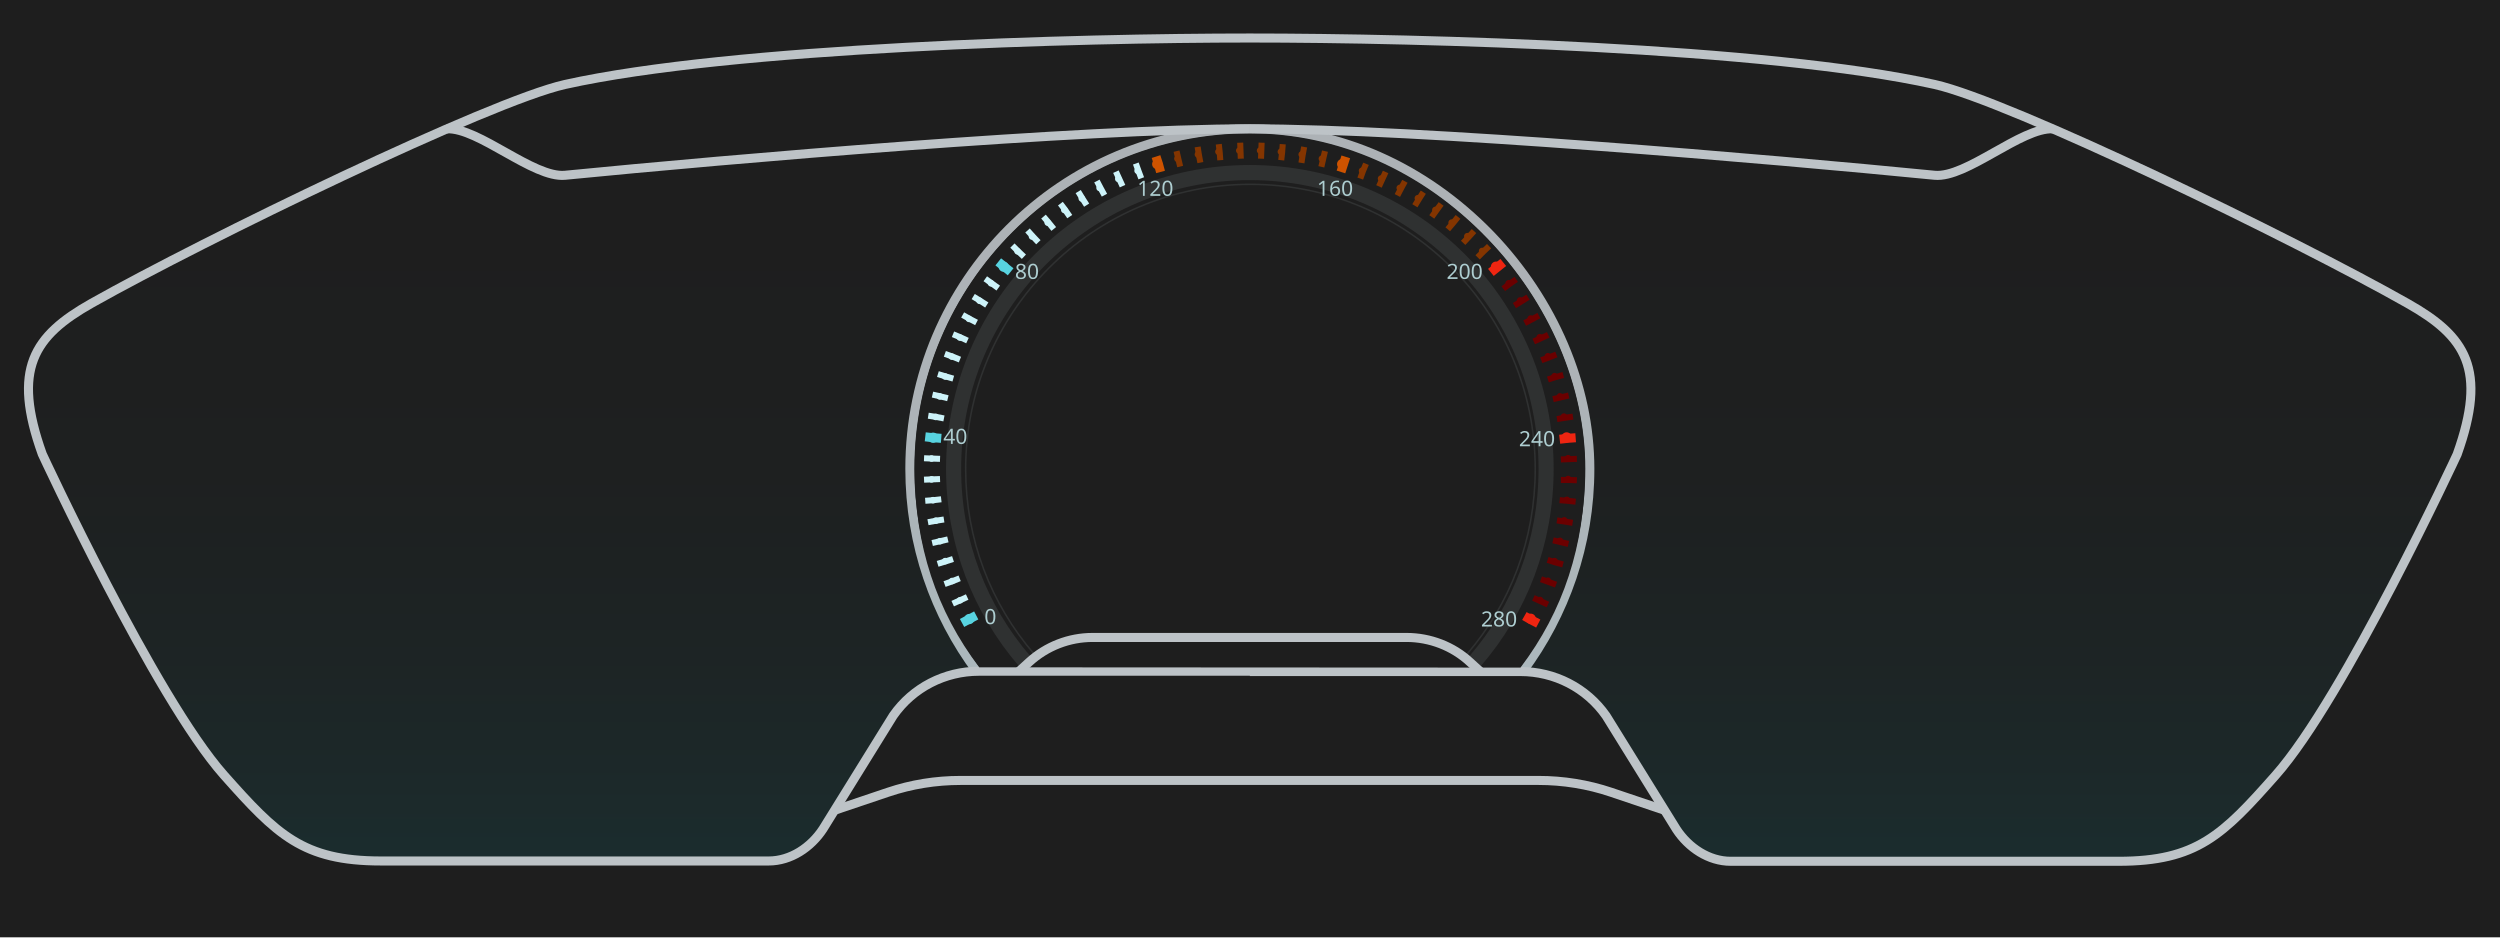
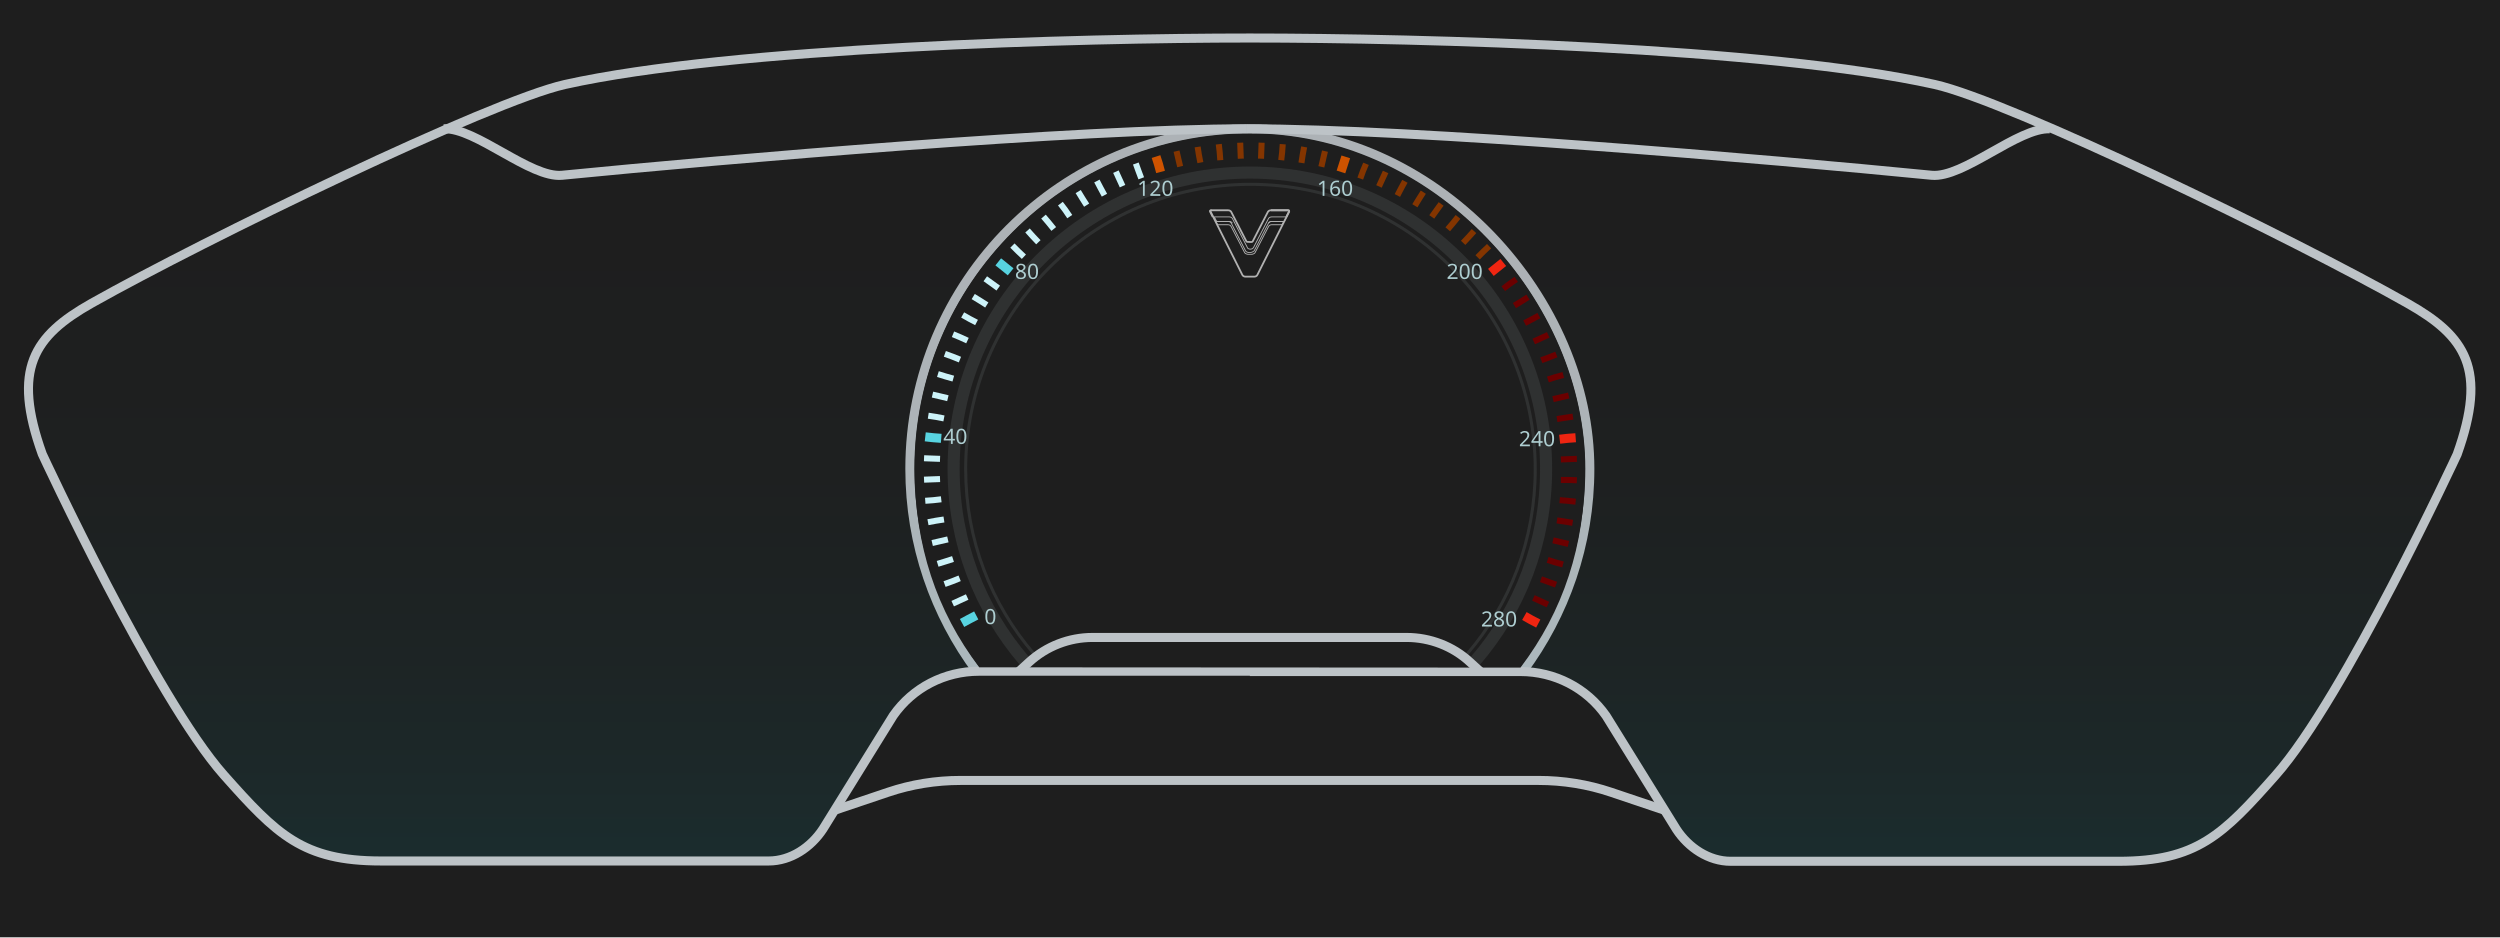
- <svg xmlns="http://www.w3.org/2000/svg" version="1.1" id="Capa_1" x="0px" y="0px" viewBox="116 265.2 828.7 310.7" style="enable-background:new 116 265.2 828.7 310.7;" xml:space="preserve">
+ <svg xmlns="http://www.w3.org/2000/svg" version="1.1" x="0px" y="0px" viewBox="116 265.2 828.7 310.7" style="enable-background:new 116 265.2 828.7 310.7;" xml:space="preserve">
  <style type="text/css">
	.st0{fill:#1E1E1E;}
	.st1{display:none;}
	.st2{display:inline;}
	.st3{fill:none;stroke:#BDC3C7;stroke-width:3;stroke-miterlimit:10;}
	.st4{display:inline;fill:#1E1E1E;}
	.st5{fill:#BDC3C7;}
	.st6{fill:url(#SVGID_1_);stroke:#BDC3C7;stroke-width:3;stroke-miterlimit:10;}
- 	.st7{opacity:0.26;fill:none;stroke:#616768;stroke-width:5;stroke-miterlimit:10;enable-background:new    ;}
- 	.st8{opacity:0.26;fill:none;stroke:#616768;stroke-width:0.5;stroke-miterlimit:10;enable-background:new    ;}
+ 	.st7{opacity:0.26;fill:none;stroke:#616768;stroke-width:4;stroke-miterlimit:10;enable-background:new    ;}
+ 	.st8{opacity:0.26;fill:none;stroke:#616768;stroke-miterlimit:10;enable-background:new    ;}
	.st9{fill:none;}
	.st10{fill:#AECED1;}
	.st11{font-family:'Verdana-Italic';}
	.st12{font-size:7px;}
- 	.st13{fill:#CDF3F9;}
- 	.st14{fill:#58D3E0;}
- 	.st15{fill:#CE5300;}
- 	.st16{fill:#843500;}
- 	.st17{fill:#EF2511;}
- 	.st18{fill:#6B0000;}
- 	.st19{fill:none;stroke:#CDF3F9;stroke-width:2;stroke-miterlimit:10;}
- 	.st20{fill:none;stroke:#58D3E0;stroke-width:3;stroke-miterlimit:10;}
- 	.st21{fill:none;stroke:#CE5300;stroke-width:3;stroke-miterlimit:10;}
- 	.st22{fill:none;stroke:#843500;stroke-width:2;stroke-miterlimit:10;}
- 	.st23{fill:none;stroke:#EF2511;stroke-width:3;stroke-miterlimit:10;}
- 	.st24{fill:none;stroke:#6B0000;stroke-width:2;stroke-miterlimit:10;}
- 	.st25{display:inline;fill:none;stroke:#AD6423;stroke-miterlimit:10;}
+ 	.st13{fill:none;stroke:#CDF3F9;stroke-width:2;stroke-miterlimit:10;}
+ 	.st14{fill:none;stroke:#58D3E0;stroke-width:3;stroke-miterlimit:10;}
+ 	.st15{fill:none;stroke:#CE5300;stroke-width:3;stroke-miterlimit:10;}
+ 	.st16{fill:none;stroke:#843500;stroke-width:2;stroke-miterlimit:10;}
+ 	.st17{fill:none;stroke:#EF2511;stroke-width:3;stroke-miterlimit:10;}
+ 	.st18{fill:none;stroke:#6B0000;stroke-width:2;stroke-miterlimit:10;}
+ 	.st19{display:inline;fill:none;stroke:#AD6423;stroke-miterlimit:10;}
+ 	.st20{display:inline;opacity:0.4;fill:#E4EDEF;}
+ 	.st21{display:inline;fill:none;stroke:#55E9F9;stroke-width:2;stroke-miterlimit:10;}
+ 	.st22{display:inline;fill:none;stroke:#26A4C6;stroke-miterlimit:10;}
+ 	.st23{fill:none;stroke:#B2B2B2;stroke-width:0.6;stroke-miterlimit:10;}
+ 	.st24{fill:none;stroke:#B2B2B2;stroke-width:0.3;stroke-miterlimit:10;}
</style>
-   <rect x="116" y="265.2" class="st0" width="828.7" height="310.7" />
-   <g id="Capa_2" class="st1">
-     <g id="Capa_6_copia" class="st2">
-       <path class="st3" d="M417.6,420.6c0-62.2,50.4-112.7,112.7-112.7S643,364,643,420.6c0,62.2-50.4,112.7-112.7,112.7    S417.6,482.8,417.6,420.6z" />
+   <g id="Capa_1">
+     <rect x="116" y="265.2" class="st0" width="828.7" height="310.7" />
+     <g id="Capa_2" class="st1">
+       <g id="Capa_6_copia" class="st2">
+         <path class="st3" d="M417.6,420.6c0-62.2,50.4-112.7,112.7-112.7S643,364,643,420.6c0,62.2-50.4,112.7-112.7,112.7     S417.6,482.8,417.6,420.6z" />
+       </g>
+       <rect x="433.3" y="488.6" class="st4" width="193.7" height="87.6" />
    </g>
-     <rect x="433.3" y="488.6" class="st4" width="193.7" height="87.6" />
-   </g>
-   <path class="st5" d="M442.4,488.6c-14.6-18.8-23.3-42.4-23.3-68c0-61.3,49.9-111.2,111.2-111.2c29.1,0,57,12.3,78.6,34.7  c20.7,21.4,32.6,49.3,32.6,76.5c0,25.6-8.7,49.2-23.3,68h3.8c14.1-19,22.5-42.5,22.5-68c0-28-12.2-56.6-33.4-78.6  c-22.2-22.9-50.9-35.6-80.8-35.6c-63,0-114.2,51.2-114.2,114.2c0,25.5,8.4,49,22.5,68H442.4z" />
-   <g id="Capa_7">
+     <path class="st5" d="M442.4,488.6c-14.6-18.8-23.3-42.4-23.3-68c0-61.3,49.9-111.2,111.2-111.2c29.1,0,57,12.3,78.6,34.7   c20.7,21.4,32.6,49.3,32.6,76.5c0,25.6-8.7,49.2-23.3,68h3.8c14.1-19,22.5-42.5,22.5-68c0-28-12.2-56.6-33.4-78.6   c-22.2-22.9-50.9-35.6-80.8-35.6c-63,0-114.2,51.2-114.2,114.2c0,25.5,8.4,49,22.5,68H442.4z" />
    <linearGradient id="SVGID_1_" gradientUnits="userSpaceOnUse" x1="530.25" y1="562.48" x2="530.25" y2="289.58" gradientTransform="matrix(1 0 0 -1 0 840.27)">
      <stop offset="0" style="stop-color:#1F1F1F;stop-opacity:0.1" />
      <stop offset="0.263" style="stop-color:#1F2122;stop-opacity:0.1" />
      <stop offset="0.421" style="stop-color:#1D292A;stop-opacity:0.1" />
      <stop offset="0.552" style="stop-color:#1A3638;stop-opacity:0.1" />
      <stop offset="0.667" style="stop-color:#16494D;stop-opacity:0.1" />
      <stop offset="0.772" style="stop-color:#116167;stop-opacity:0.1" />
      <stop offset="0.871" style="stop-color:#0B7F87;stop-opacity:0.1" />
      <stop offset="0.962" style="stop-color:#04A1AD;stop-opacity:0.1" />
      <stop offset="1" style="stop-color:#00B2BF;stop-opacity:0.1" />
    </linearGradient>
    <path class="st6" d="M530.3,487.8H620c11.3,0,21.9,5.4,28.4,14.7l23.3,37.6c4,6.1,10.7,10.6,18,10.6h128.5c26,0,34.6-8.7,52.1-28.5   c22.7-25.6,60.2-106.4,60.2-106.4c10.1-28.2,2.9-39.1-16.4-50c-37.6-21.3-131.8-67-156.8-72.6c-55.3-12.3-170.4-15.4-227-15.4   s-171.7,3.1-227,15.4c-25,5.6-119.2,51.3-156.9,72.5c-19.3,10.9-26.5,21.8-16.4,50c0,0,37.5,80.8,60.2,106.4   c17.5,19.7,26.1,28.5,52.1,28.5h128.5c7.3,0,14-4.5,18-10.6l23.3-37.6c6.5-9.3,17.1-14.7,28.4-14.7h89.8" />
    <g id="Capa_6">
      <path class="st0" d="M440.6,486.4c-14.2-18.7-21.4-40.5-21.4-65.7c0-61.4,49.8-111.1,111.1-111.1s111.1,55.3,111.1,111.1    c0,25.3-7.2,47.1-21.4,65.8" />
    </g>
-     <g id="Capa_19">
-       <path class="st7" d="M455.6,484.3c-14.8-17.2-23.5-39.3-23.5-63.7c0-54.2,44-98.2,98.2-98.2s98.2,44,98.2,98.2    c0,24.4-8.7,46.6-23.5,63.7" />
-       <path class="st8" d="M458.7,481.9c-14.2-16.5-22.6-37.8-22.6-61.2c0-52.1,42.3-94.4,94.4-94.4s94.4,42.3,94.4,94.4    c0,23.5-8.4,44.8-22.6,61.3" />
+     <path class="st7" d="M455.6,484.3c-14.8-17.2-23.5-39.3-23.5-63.7c0-54.2,44-98.2,98.2-98.2s98.2,44,98.2,98.2   c0,24.4-8.7,46.6-23.5,63.7" />
+     <path class="st8" d="M458.7,481.9c-14.2-16.5-22.6-37.8-22.6-61.2c0-52.1,42.3-94.4,94.4-94.4s94.4,42.3,94.4,94.4   c0,23.5-8.4,44.8-22.6,61.3" />
+     <path class="st3" d="M529.3,307.9c-56.5,0-172.1,10-227,15.4c-10.5,1-28.7-15.9-39.2-15.4" />
+     <path class="st3" d="M529.3,307.9c56.5,0,172.1,10,227,15.4c10.5,1,28.7-15.9,39.2-15.4" />
+     <g id="Capa_11">
+       <rect x="507.9" y="437" class="st9" width="47.5" height="18.3" />
+       <rect x="439.8" y="466.8" class="st9" width="9.5" height="9.1" />
+       <text transform="matrix(1 0 0 1 442.2881 472.0885)" class="st10 st11 st12">0</text>
+       <rect x="425.3" y="407" class="st9" width="15.7" height="9.1" />
+       <text transform="matrix(1 0 0 1 428.6677 412.3547)" class="st10 st11 st12">40</text>
+       <rect x="442.6" y="352.4" class="st9" width="28.5" height="16.1" />
+       <text transform="matrix(1 0 0 1 452.4229 357.6659)" class="st10 st11 st12">80</text>
+       <rect x="485.4" y="324.8" class="st9" width="28.5" height="16.1" />
+       <text transform="matrix(1 0 0 1 492.9701 330.122)" class="st10 st11 st12">120</text>
+       <rect x="544.9" y="324.8" class="st9" width="28.5" height="16.1" />
+       <text transform="matrix(1 0 0 1 552.5406 330.122)" class="st10 st11 st12">160</text>
+       <rect x="587.9" y="352.4" class="st9" width="28.5" height="16.1" />
+       <text transform="matrix(1 0 0 1 595.5025 357.6659)" class="st10 st11 st12">200</text>
+       <rect x="611.9" y="407.8" class="st9" width="28.5" height="16.1" />
+       <text transform="matrix(1 0 0 1 619.4835 413.1205)" class="st10 st11 st12">240</text>
+       <rect x="599.3" y="467.6" class="st9" width="28.5" height="16.1" />
+       <text transform="matrix(1 0 0 1 606.9022 472.8814)" class="st10 st11 st12">280</text>
    </g>
-     <path class="st3" d="M530.3,307.9c-56.5,0-172.1,10-227,15.4c-10.5,1-28.7-15.9-39.2-15.4" />
-     <path class="st3" d="M530.3,307.9c56.5,0,172.1,10,227,15.4c10.5,1,28.7-15.9,39.2-15.4" />
+     <g id="Capa_23">
+       <polyline class="st13" points="422.3,417.1 424.9,417.2 427.6,417.3   " />
+       <polyline class="st14" points="422.7,410 425.4,410.3 428,410.5   " />
+       <polyline class="st13" points="423.7,403 426.3,403.4 428.9,403.9   " />
+       <polyline class="st13" points="425.1,396 427.7,396.6 430.2,397.2   " />
+       <polyline class="st13" points="426.9,389.2 429.5,390 432,390.7   " />
+       <polyline class="st13" points="429.2,382.5 431.7,383.4 434.2,384.4   " />
+       <polyline class="st13" points="431.9,376 434.3,377 436.7,378.1   " />
+       <polyline class="st13" points="435.1,369.6 437.4,370.9 439.7,372.1   " />
+       <polyline class="st13" points="438.6,363.5 440.9,364.9 443.1,366.3   " />
+       <polyline class="st13" points="442.6,357.6 444.7,359.1 446.9,360.7   " />
+       <polyline class="st14" points="446.9,352 448.9,353.6 451,355.3   " />
+       <polyline class="st13" points="451.6,346.6 453.5,348.5 455.4,350.3   " />
+       <polyline class="st13" points="456.6,341.6 458.4,343.6 460.2,345.5   " />
+       <polyline class="st13" points="461.9,337 463.6,339 465.3,341.1   " />
+       <polyline class="st13" points="467.5,332.7 469.1,334.8 470.6,337   " />
+       <polyline class="st13" points="473.4,328.7 474.8,331 476.2,333.2   " />
+       <polyline class="st13" points="479.6,325.2 480.8,327.5 482.1,329.9   " />
+       <polyline class="st13" points="485.9,322.1 487,324.5 488.1,326.9   " />
+       <polyline class="st13" points="492.5,319.4 493.4,321.9 494.3,324.3   " />
+       <polyline class="st15" points="499.2,317.1 500,319.6 500.7,322.2   " />
+       <polyline class="st16" points="506,315.3 506.6,317.9 507.2,320.4   " />
+       <polyline class="st16" points="513,313.9 513.4,316.5 513.9,319.1   " />
+       <polyline class="st16" points="520,313 520.3,315.6 520.5,318.3   " />
+       <polyline class="st16" points="527.1,312.5 527.2,315.2 527.3,317.8   " />
+       <polyline class="st16" points="534.2,312.5 534.1,315.2 534,317.8   " />
+       <polyline class="st16" points="541.2,313 541,315.7 540.7,318.3   " />
+       <polyline class="st16" points="548.3,313.9 547.8,316.6 547.4,319.2   " />
+       <polyline class="st16" points="555.2,315.3 554.6,317.9 554,320.5   " />
+       <polyline class="st15" points="562.1,317.2 561.3,319.7 560.5,322.2   " />
+       <polyline class="st16" points="568.8,319.5 567.8,321.9 566.9,324.4   " />
+       <polyline class="st16" points="575.3,322.2 574.2,324.6 573.1,327   " />
+       <polyline class="st16" points="581.7,325.3 580.4,327.7 579.2,330   " />
+       <polyline class="st16" points="587.8,328.9 586.4,331.1 585,333.4   " />
+       <polyline class="st16" points="593.7,332.8 592.1,335 590.6,337.1   " />
+       <polyline class="st16" points="599.3,337.1 597.6,339.2 595.9,341.2   " />
+       <polyline class="st16" points="604.6,341.8 602.8,343.8 601,345.7   " />
+       <polyline class="st16" points="609.6,346.8 607.7,348.6 605.8,350.5   " />
+       <polyline class="st17" points="614.3,352.2 612.2,353.9 610.2,355.5   " />
+       <polyline class="st18" points="618.6,357.8 616.4,359.3 614.3,360.9   " />
+       <polyline class="st18" points="622.5,363.7 620.3,365.1 618,366.5   " />
+       <polyline class="st18" points="626.1,369.8 623.7,371.1 621.4,372.3   " />
+       <polyline class="st18" points="629.2,376.2 626.8,377.3 624.4,378.4   " />
+       <polyline class="st18" points="631.9,382.7 629.4,383.7 626.9,384.6   " />
+       <polyline class="st18" points="634.2,389.5 631.6,390.2 629.1,391   " />
+       <polyline class="st18" points="636,396.3 633.4,396.9 630.8,397.5   " />
+       <polyline class="st18" points="637.4,403.3 634.7,403.7 632.1,404.1   " />
+       <polyline class="st17" points="638.3,410.3 635.6,410.5 633,410.8   " />
+       <polyline class="st18" points="638.7,417.3 636.1,417.4 633.4,417.5   " />
+       <polyline class="st18" points="638.7,424.4 636.1,424.3 633.4,424.3   " />
+       <polyline class="st18" points="638.3,431.5 635.6,431.2 633,431   " />
+       <polyline class="st18" points="637.3,438.5 634.7,438.1 632.1,437.7   " />
+       <polyline class="st18" points="635.9,445.5 633.3,444.9 630.8,444.3   " />
+       <polyline class="st18" points="634.1,452.3 631.5,451.6 629,450.8   " />
+       <polyline class="st18" points="631.8,459 629.3,458.1 626.8,457.2   " />
+       <polyline class="st18" points="629.1,465.6 626.7,464.5 624.3,463.4   " />
+       <polyline class="st17" points="625.9,471.9 623.6,470.7 621.3,469.4   " />
+       <polyline class="st14" points="434.9,471.7 437.3,470.4 439.6,469.2   " />
+       <polyline class="st13" points="431.8,465.3 434.2,464.2 436.6,463.1   " />
+       <polyline class="st13" points="429.1,458.8 431.6,457.9 434.1,456.9   " />
+       <polyline class="st13" points="426.8,452.1 429.4,451.3 431.9,450.5   " />
+       <polyline class="st13" points="425,445.2 427.6,444.6 430.2,444   " />
+       <polyline class="st13" points="423.6,438.3 426.3,437.8 428.9,437.4   " />
+       <polyline class="st13" points="422.7,431.2 425.4,431 428,430.7   " />
+       <polyline class="st13" points="422.3,424.2 424.9,424.1 427.6,424   " />
+     </g>
+     <g id="Capa_12">
+       <path class="st3" d="M667.8,533.8l-17.8-6c-7.7-2.6-15.9-3.9-24-3.9h-95.8h-95.8c-8.2,0-16.3,1.3-24,3.9l-17.8,6" />
+     </g>
+     <g id="Capa_22">
+       <path class="st3" d="M606.7,487.8l-3.4-3.1c-5.7-5.3-13.3-8.2-21.1-8.2h-52h-52c-7.8,0-15.3,2.9-21.1,8.2l-3.4,3.1" />
+     </g>
+     <g id="Capa_5" class="st1">
+       <line class="st19" x1="530.3" y1="265.2" x2="530.3" y2="575.9" />
+       <line class="st19" x1="530.3" y1="420.6" x2="944.7" y2="420.6" />
+       <line class="st19" x1="530.3" y1="420.6" x2="913.1" y2="579.1" />
+       <line class="st19" x1="530.3" y1="420.6" x2="823.3" y2="713.5" />
+       <line class="st19" x1="530.3" y1="420.6" x2="237.4" y2="713.5" />
+       <line class="st19" x1="530.3" y1="420.6" x2="116" y2="420.6" />
+       <line class="st19" x1="530.3" y1="420.6" x2="147.5" y2="579.1" />
+     </g>
+     <g id="Capa_3" class="st1">
+       <path class="st20" d="M490.3,430.2c1.7,7.1,5.3,13.7,10.4,19l0,0c-1.7-0.1-2.5-0.1-4.2-0.2c-3.7-4.5-6.6-9.6-8.3-15.2    C489,432.4,489.4,431.6,490.3,430.2L490.3,430.2" />
+       <line class="st21" x1="487.3" y1="443.8" x2="435.1" y2="471.6" />
+       <line class="st21" x1="435.1" y1="471.6" x2="486.4" y2="442.3" />
+       <line class="st21" x1="435.1" y1="471.6" x2="488.2" y2="445.5" />
+       <path class="st22" d="M487.3,444.1c0,0-2.6-4.8-2.7-6.5c-0.2-1.8,1.4-6.4,1.4-6.4" />
+       <path class="st22" d="M487.3,444.1c0,0,2.6,4.8,3.9,5.8c1.4,1.2,6.2,2.4,6.2,2.4" />
+       <circle class="st22" cx="530.9" cy="420.7" r="46.3" />
+     </g>
  </g>
-   <g id="Capa_11">
-     <rect x="507.9" y="437" class="st9" width="47.5" height="18.3" />
-     <rect x="439.8" y="466.8" class="st9" width="9.5" height="9.1" />
-     <text transform="matrix(1 0 0 1 442.2881 472.0885)" class="st10 st11 st12">0</text>
-     <rect x="425.3" y="407" class="st9" width="15.7" height="9.1" />
-     <text transform="matrix(1 0 0 1 428.6677 412.3547)" class="st10 st11 st12">40</text>
-     <rect x="442.6" y="352.4" class="st9" width="28.5" height="16.1" />
-     <text transform="matrix(1 0 0 1 452.4229 357.6659)" class="st10 st11 st12">80</text>
-     <rect x="485.4" y="324.8" class="st9" width="28.5" height="16.1" />
-     <text transform="matrix(1 0 0 1 492.9701 330.122)" class="st10 st11 st12">120</text>
-     <rect x="544.9" y="324.8" class="st9" width="28.5" height="16.1" />
-     <text transform="matrix(1 0 0 1 552.5406 330.122)" class="st10 st11 st12">160</text>
-     <rect x="587.9" y="352.4" class="st9" width="28.5" height="16.1" />
-     <text transform="matrix(1 0 0 1 595.5025 357.6659)" class="st10 st11 st12">200</text>
-     <rect x="611.9" y="407.8" class="st9" width="28.5" height="16.1" />
-     <text transform="matrix(1 0 0 1 619.4835 413.1205)" class="st10 st11 st12">240</text>
-     <rect x="599.3" y="467.6" class="st9" width="28.5" height="16.1" />
-     <text transform="matrix(1 0 0 1 606.9022 472.8814)" class="st10 st11 st12">280</text>
-   </g>
-   <g id="Capa_9">
-     <circle class="st13" cx="425.3" cy="431" r="1.1" />
-     <circle class="st13" cx="424.8" cy="424.1" r="1.1" />
-     <circle class="st13" cx="424.8" cy="417.2" r="1.1" />
-     <circle class="st14" cx="425.3" cy="410.3" r="1.7" />
-     <circle class="st13" cx="426.2" cy="403.4" r="1.1" />
-     <circle class="st13" cx="427.5" cy="396.6" r="1.1" />
-     <circle class="st13" cx="429.3" cy="390" r="1.1" />
-     <circle class="st13" cx="431.5" cy="383.4" r="1.1" />
-     <circle class="st13" cx="434.2" cy="377.1" r="1.1" />
-     <circle class="st13" cx="437.2" cy="370.9" r="1.1" />
-     <circle class="st13" cx="440.7" cy="364.9" r="1.1" />
-     <circle class="st13" cx="444.5" cy="359.1" r="1.1" />
-     <circle class="st14" cx="448.7" cy="353.6" r="1.7" />
-     <circle class="st13" cx="453.3" cy="348.5" r="1.1" />
-     <circle class="st13" cx="458.1" cy="343.6" r="1.1" />
-     <circle class="st13" cx="463.3" cy="339" r="1.1" />
-     <circle class="st13" cx="468.8" cy="334.8" r="1.1" />
-     <circle class="st13" cx="474.6" cy="331" r="1.1" />
-     <circle class="st13" cx="480.5" cy="327.5" r="1.1" />
-     <circle class="st13" cx="486.7" cy="324.5" r="1.1" />
-     <circle class="st13" cx="493.1" cy="321.8" r="1.1" />
-     <circle class="st15" cx="499.6" cy="319.6" r="1.7" />
-     <circle class="st16" cx="506.3" cy="317.8" r="1.1" />
-     <circle class="st16" cx="513.1" cy="316.4" r="1.1" />
-     <circle class="st16" cx="519.9" cy="315.5" r="1.1" />
-     <circle class="st16" cx="526.8" cy="315.1" r="1.1" />
-     <circle class="st16" cx="533.7" cy="315.1" r="1.1" />
-     <circle class="st16" cx="540.6" cy="315.5" r="1.1" />
-     <circle class="st16" cx="547.5" cy="316.4" r="1.1" />
-     <circle class="st16" cx="554.2" cy="317.8" r="1.1" />
-     <circle class="st15" cx="560.9" cy="319.6" r="1.7" />
-     <circle class="st16" cx="567.5" cy="321.8" r="1.1" />
-     <circle class="st16" cx="573.8" cy="324.4" r="1.1" />
-     <circle class="st16" cx="580" cy="327.5" r="1.1" />
-     <circle class="st16" cx="586" cy="330.9" r="1.1" />
-     <circle class="st16" cx="591.8" cy="334.8" r="1.1" />
-     <circle class="st16" cx="597.2" cy="339" r="1.1" />
-     <circle class="st16" cx="602.4" cy="343.5" r="1.1" />
-     <circle class="st16" cx="607.3" cy="348.4" r="1.1" />
-     <circle class="st17" cx="611.9" cy="353.6" r="1.7" />
-     <circle class="st18" cx="616.1" cy="359.1" r="1.1" />
-     <circle class="st18" cx="619.9" cy="364.8" r="1.1" />
-     <circle class="st18" cx="623.4" cy="370.8" r="1.1" />
-     <circle class="st18" cx="626.4" cy="377" r="1.1" />
-     <circle class="st18" cx="629.1" cy="383.3" r="1.1" />
-     <circle class="st18" cx="631.3" cy="389.9" r="1.1" />
-     <circle class="st18" cx="633.1" cy="396.6" r="1.1" />
-     <circle class="st18" cx="634.4" cy="403.3" r="1.1" />
-     <circle class="st17" cx="635.3" cy="410.2" r="1.7" />
-     <circle class="st18" cx="635.8" cy="417.1" r="1.1" />
-     <circle class="st18" cx="635.8" cy="424" r="1.1" />
-     <circle class="st18" cx="635.4" cy="430.9" r="1.1" />
-     <circle class="st18" cx="634.5" cy="437.7" r="1.1" />
-     <circle class="st18" cx="633.1" cy="444.5" r="1.1" />
-     <circle class="st18" cx="631.3" cy="451.2" r="1.1" />
-     <circle class="st18" cx="629.1" cy="457.7" r="1.1" />
-     <circle class="st18" cx="626.5" cy="464.1" r="1.1" />
-     <circle class="st17" cx="623.4" cy="470.3" r="1.7" />
-     <circle class="st14" cx="437.3" cy="470.4" r="1.7" />
-     <circle class="st13" cx="434.2" cy="464.2" r="1.1" />
-     <circle class="st13" cx="431.6" cy="457.8" r="1.1" />
-     <circle class="st13" cx="429.3" cy="451.2" r="1.1" />
-     <circle class="st13" cx="427.6" cy="444.6" r="1.1" />
-     <circle class="st13" cx="426.2" cy="437.8" r="1.1" />
-   </g>
-   <g id="Capa_23">
-     <polyline class="st19" points="422.3,417.1 424.9,417.2 427.6,417.3  " />
-     <polyline class="st20" points="422.7,410 425.4,410.3 428,410.5  " />
-     <polyline class="st19" points="423.7,403 426.3,403.4 428.9,403.9  " />
-     <polyline class="st19" points="425.1,396 427.7,396.6 430.2,397.2  " />
-     <polyline class="st19" points="426.9,389.2 429.5,390 432,390.7  " />
-     <polyline class="st19" points="429.2,382.5 431.7,383.4 434.2,384.4  " />
-     <polyline class="st19" points="431.9,376 434.3,377 436.7,378.1  " />
-     <polyline class="st19" points="435.1,369.6 437.4,370.9 439.7,372.1  " />
-     <polyline class="st19" points="438.6,363.5 440.9,364.9 443.1,366.3  " />
-     <polyline class="st19" points="442.6,357.6 444.7,359.1 446.9,360.7  " />
-     <polyline class="st20" points="446.9,352 448.9,353.6 451,355.3  " />
-     <polyline class="st19" points="451.6,346.6 453.5,348.5 455.4,350.3  " />
-     <polyline class="st19" points="456.6,341.6 458.4,343.6 460.2,345.5  " />
-     <polyline class="st19" points="461.9,337 463.6,339 465.3,341.1  " />
-     <polyline class="st19" points="467.5,332.7 469.1,334.8 470.6,337  " />
-     <polyline class="st19" points="473.4,328.7 474.8,331 476.2,333.2  " />
-     <polyline class="st19" points="479.6,325.2 480.8,327.5 482.1,329.9  " />
-     <polyline class="st19" points="485.9,322.1 487,324.5 488.1,326.9  " />
-     <polyline class="st19" points="492.5,319.4 493.4,321.9 494.3,324.3  " />
-     <polyline class="st21" points="499.2,317.1 500,319.6 500.7,322.2  " />
-     <polyline class="st22" points="506,315.3 506.6,317.9 507.2,320.4  " />
-     <polyline class="st22" points="513,313.9 513.4,316.5 513.9,319.1  " />
-     <polyline class="st22" points="520,313 520.3,315.6 520.5,318.3  " />
-     <polyline class="st22" points="527.1,312.5 527.2,315.2 527.3,317.8  " />
-     <polyline class="st22" points="534.2,312.5 534.1,315.2 534,317.8  " />
-     <polyline class="st22" points="541.2,313 541,315.7 540.7,318.3  " />
-     <polyline class="st22" points="548.3,313.9 547.8,316.6 547.4,319.2  " />
-     <polyline class="st22" points="555.2,315.3 554.6,317.9 554,320.5  " />
-     <polyline class="st21" points="562.1,317.2 561.3,319.7 560.5,322.2  " />
-     <polyline class="st22" points="568.8,319.5 567.8,321.9 566.9,324.4  " />
-     <polyline class="st22" points="575.3,322.2 574.2,324.6 573.1,327  " />
-     <polyline class="st22" points="581.7,325.3 580.4,327.7 579.2,330  " />
-     <polyline class="st22" points="587.8,328.9 586.4,331.1 585,333.4  " />
-     <polyline class="st22" points="593.7,332.8 592.1,335 590.6,337.1  " />
-     <polyline class="st22" points="599.3,337.1 597.6,339.2 595.9,341.2  " />
-     <polyline class="st22" points="604.6,341.8 602.8,343.8 601,345.7  " />
-     <polyline class="st22" points="609.6,346.8 607.7,348.6 605.8,350.5  " />
-     <polyline class="st23" points="614.3,352.2 612.2,353.9 610.2,355.5  " />
-     <polyline class="st24" points="618.6,357.8 616.4,359.3 614.3,360.9  " />
-     <polyline class="st24" points="622.5,363.7 620.3,365.1 618,366.5  " />
-     <polyline class="st24" points="626.1,369.8 623.7,371.1 621.4,372.3  " />
-     <polyline class="st24" points="629.2,376.2 626.8,377.3 624.4,378.4  " />
-     <polyline class="st24" points="631.9,382.7 629.4,383.7 626.9,384.6  " />
-     <polyline class="st24" points="634.2,389.5 631.6,390.2 629.1,391  " />
-     <polyline class="st24" points="636,396.3 633.4,396.9 630.8,397.5  " />
-     <polyline class="st24" points="637.4,403.3 634.7,403.7 632.1,404.1  " />
-     <polyline class="st23" points="638.3,410.3 635.6,410.5 633,410.8  " />
-     <polyline class="st24" points="638.7,417.3 636.1,417.4 633.4,417.5  " />
-     <polyline class="st24" points="638.7,424.4 636.1,424.3 633.4,424.3  " />
-     <polyline class="st24" points="638.3,431.5 635.6,431.2 633,431  " />
-     <polyline class="st24" points="637.3,438.5 634.7,438.1 632.1,437.7  " />
-     <polyline class="st24" points="635.9,445.5 633.3,444.9 630.8,444.3  " />
-     <polyline class="st24" points="634.1,452.3 631.5,451.6 629,450.8  " />
-     <polyline class="st24" points="631.8,459 629.3,458.1 626.8,457.2  " />
-     <polyline class="st24" points="629.1,465.6 626.7,464.5 624.3,463.4  " />
-     <polyline class="st23" points="625.9,471.9 623.6,470.7 621.3,469.4  " />
-     <polyline class="st20" points="434.9,471.7 437.3,470.4 439.6,469.2  " />
-     <polyline class="st19" points="431.8,465.3 434.2,464.2 436.6,463.1  " />
-     <polyline class="st19" points="429.1,458.8 431.6,457.9 434.1,456.9  " />
-     <polyline class="st19" points="426.8,452.1 429.4,451.3 431.9,450.5  " />
-     <polyline class="st19" points="425,445.2 427.6,444.6 430.2,444  " />
-     <polyline class="st19" points="423.6,438.3 426.3,437.8 428.9,437.4  " />
-     <polyline class="st19" points="422.7,431.2 425.4,431 428,430.7  " />
-     <polyline class="st19" points="422.3,424.2 424.9,424.1 427.6,424  " />
-   </g>
-   <g id="Capa_12">
-     <path class="st3" d="M667.8,533.8l-17.8-6c-7.7-2.6-15.9-3.9-24-3.9h-95.8h-95.8c-8.2,0-16.3,1.3-24,3.9l-17.8,6" />
-   </g>
-   <g id="Capa_22">
-     <path class="st3" d="M606.7,487.8l-3.4-3.1c-5.7-5.3-13.3-8.2-21.1-8.2h-52h-52c-7.8,0-15.3,2.9-21.1,8.2l-3.4,3.1" />
-   </g>
-   <g id="Capa_5" class="st1">
-     <line class="st25" x1="530.3" y1="265.2" x2="530.3" y2="575.9" />
-     <line class="st25" x1="530.3" y1="420.6" x2="944.7" y2="420.6" />
-     <line class="st25" x1="530.3" y1="420.6" x2="913.1" y2="579.1" />
-     <line class="st25" x1="530.3" y1="420.6" x2="823.3" y2="713.5" />
-     <line class="st25" x1="530.3" y1="420.6" x2="237.4" y2="713.5" />
-     <line class="st25" x1="530.3" y1="420.6" x2="116" y2="420.6" />
-     <line class="st25" x1="530.3" y1="420.6" x2="147.5" y2="579.1" />
+   <g id="LOGO">
+     <path class="st23" d="M517.6,334.9c-0.2,0-0.4,0.2-0.3,0.5l10.5,20.9c0.2,0.4,0.6,0.6,1,0.6h1.5h1.5c0.4,0,0.8-0.2,1-0.6l10.5-20.9   c0.1-0.2,0-0.5-0.3-0.5l-5.7,0" />
+     <path class="st23" d="M542.4,337.1l0.9-1.8c0.1-0.2,0-0.4-0.3-0.4l-5.7,0c-0.4,0-0.8,0.2-1,0.5l-5.1,9.9c-0.1,0.2-0.9,0.1-1,0.1   s-0.9,0-1-0.1l-5.1-9.9c-0.2-0.3-0.6-0.5-1-0.5l-5.7,0c-0.2,0-0.4,0.2-0.3,0.4l0.9,1.8" />
+     <path class="st24" d="M536.5,339.2c0.2-0.4,0.6-0.6,1-0.6l4.2,0l0.8-1.5l-5,0c-0.4,0-0.8,0.2-1,0.5l-4.9,9.5   c-0.2,0.3-0.3,0.5-0.6,0.6c-0.1,0-0.5,0.1-0.5,0.1s-0.4,0-0.5-0.1c-0.4-0.1-0.5-0.3-0.6-0.6l-4.9-9.5c-0.2-0.3-0.6-0.5-1-0.5l-5,0   l0.8,1.5l4.2,0c0.4,0,0.8,0.2,1,0.6" />
+     <path class="st24" d="M537.5,338.6c-0.4,0-0.8,0.2-1,0.5l-4.8,9.3c-0.1,0.1-0.6,0.4-1.1,0.5c-0.2,0-0.3,0-0.3,0s-0.2,0-0.3,0   c-0.5,0-1-0.3-1.1-0.5l-4.8-9.3c-0.2-0.3-0.6-0.5-1-0.5l-4.1,0l0.5,0.9c0.1,0.1,0.2,0.2,0.3,0.2l3.3,0c0.4,0,0.8,0.2,1,0.6l4.5,8.7   c0.1,0.2,0.7,0.5,1.1,0.5h0.6h0.6c0.4,0,1-0.3,1.1-0.5l4.5-8.7c0.2-0.4,0.6-0.6,1-0.6l3.3,0c0.1,0,0.2-0.1,0.3-0.2l0.5-0.9   L537.5,338.6z" />
  </g>
</svg>
